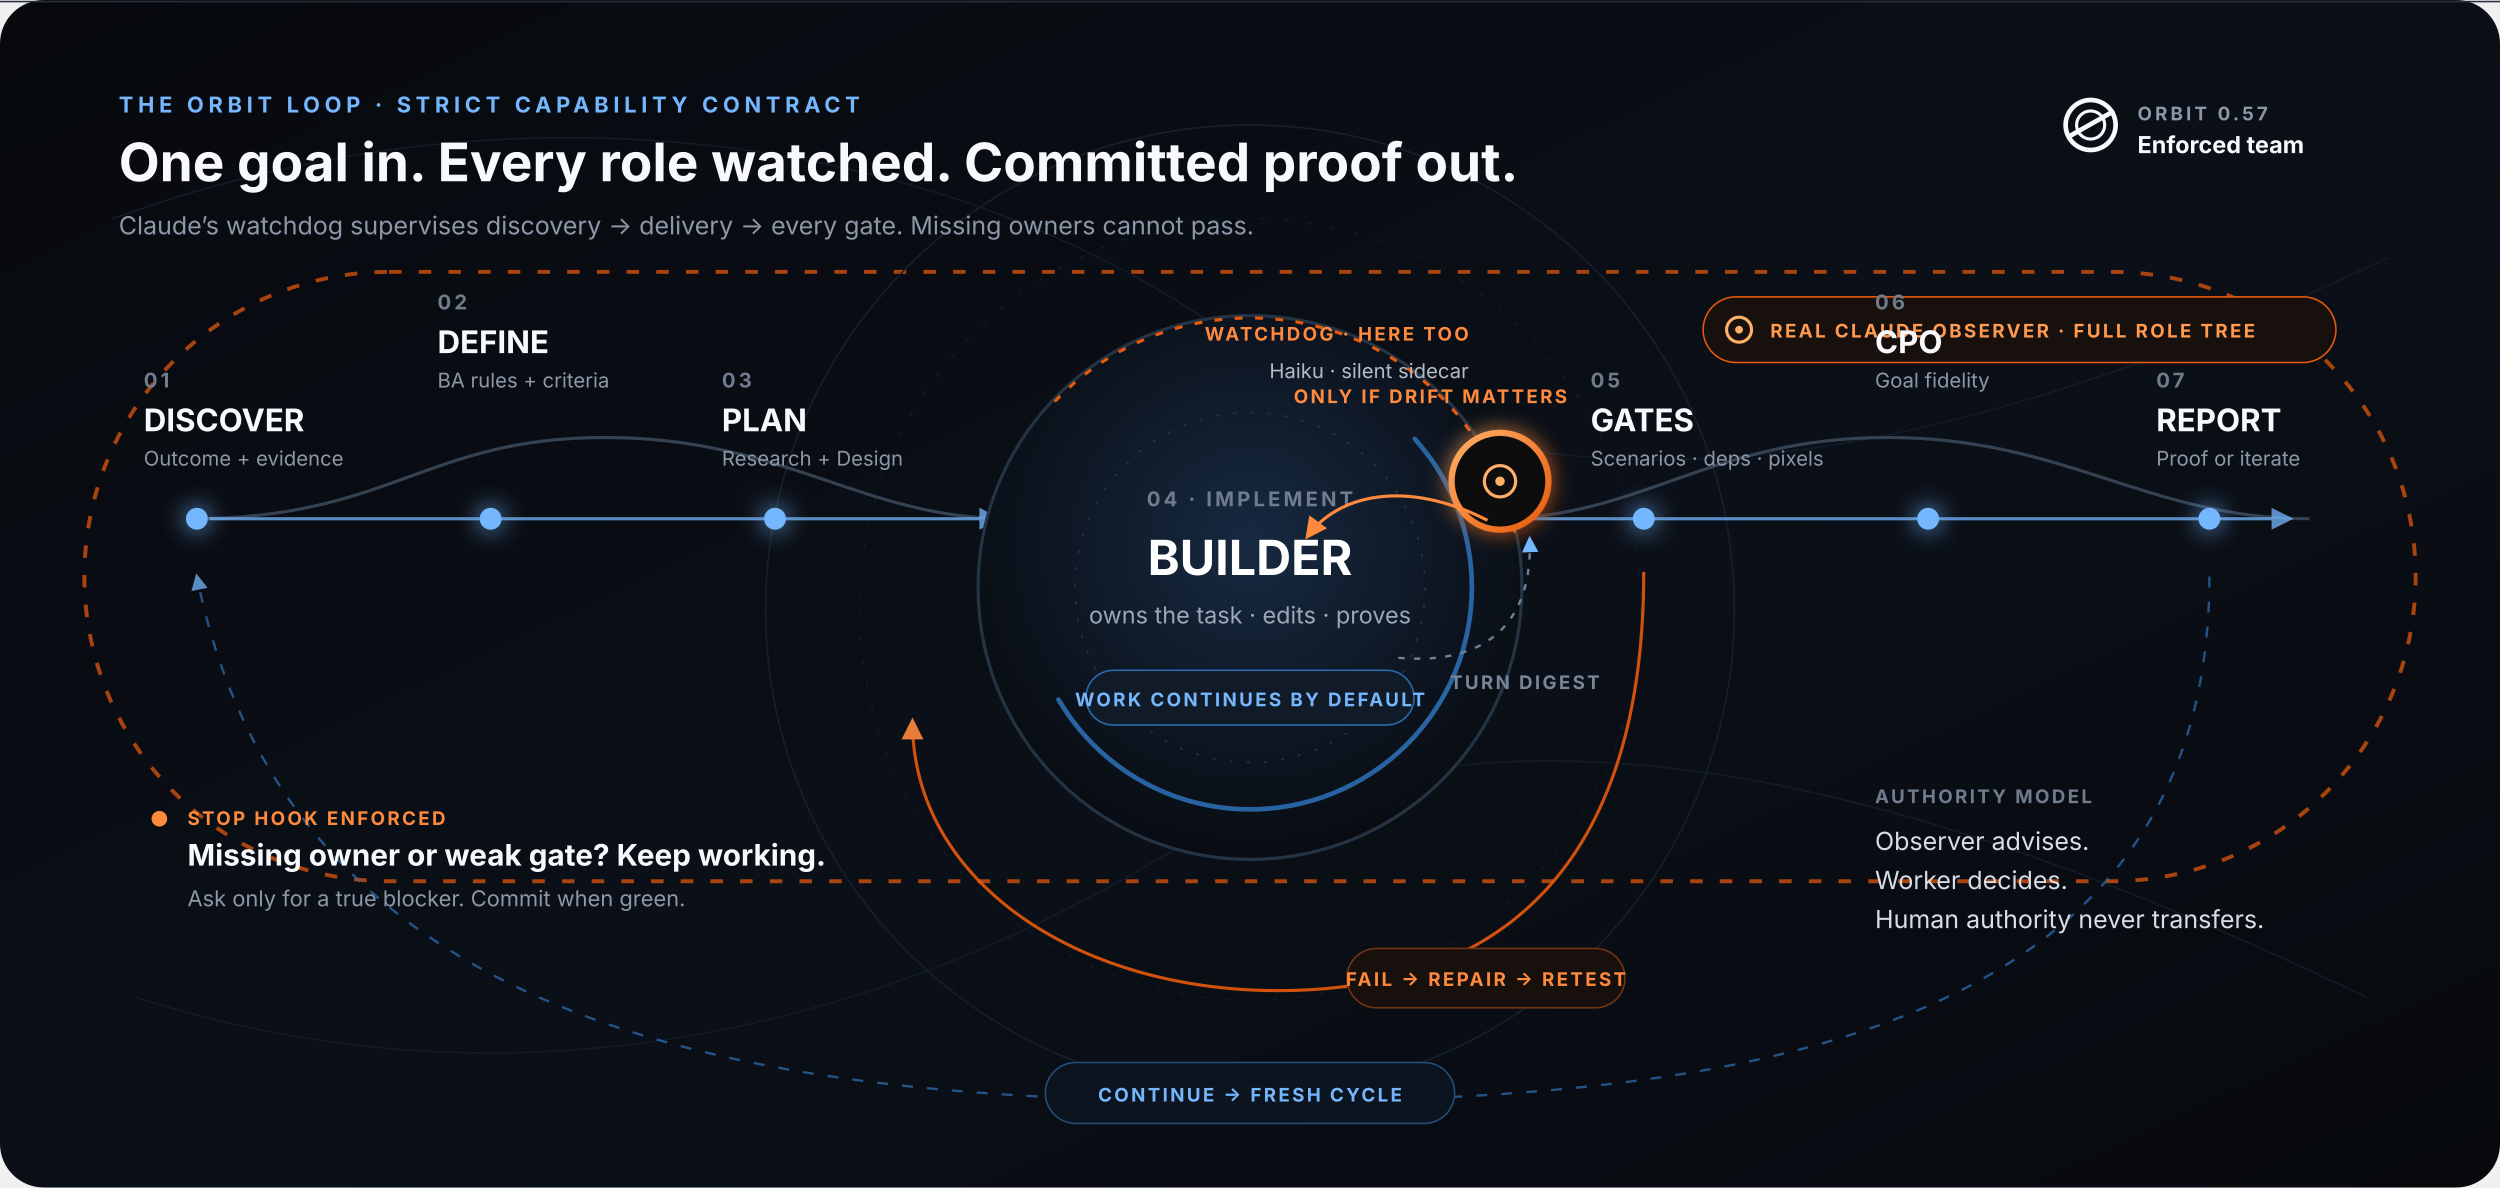
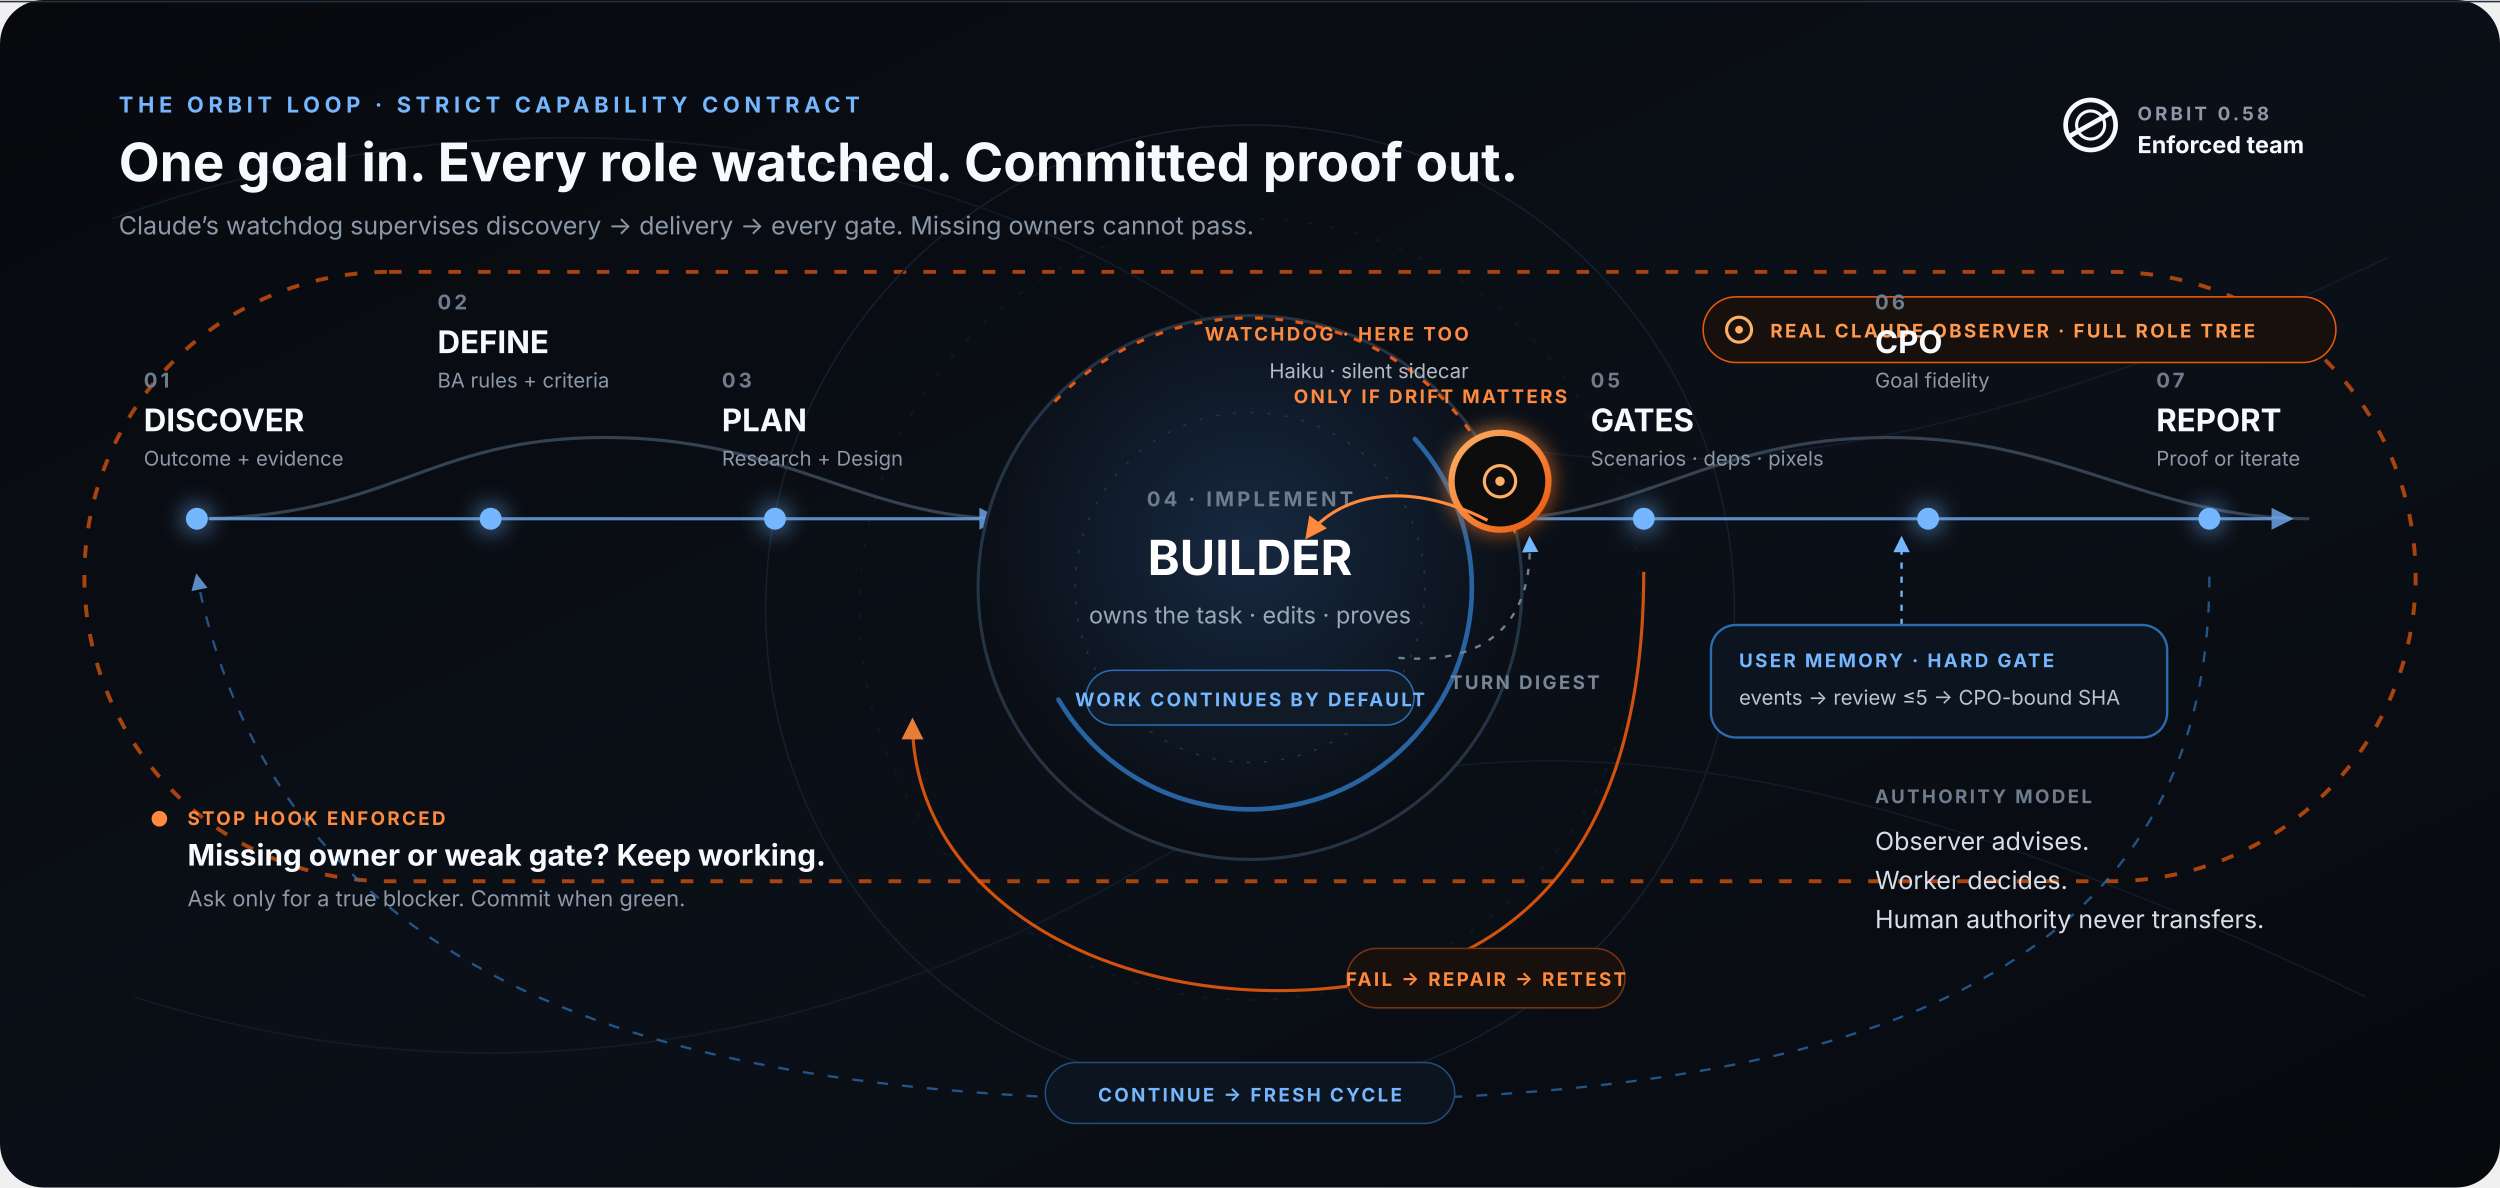
<svg xmlns="http://www.w3.org/2000/svg" width="1600" height="760" viewBox="0 0 1600 760" role="img" aria-labelledby="title desc">
  <defs>
    <linearGradient id="bg" x1="0" y1="0" x2="1" y2="1">
      <stop offset="0" stop-color="#07090d" />
      <stop offset="0.55" stop-color="#0b1018" />
      <stop offset="1" stop-color="#07090d" />
    </linearGradient>
    <linearGradient id="blue" x1="0" y1="0" x2="1" y2="1">
      <stop offset="0" stop-color="#75b7ff" />
      <stop offset="1" stop-color="#2b6cb0" />
    </linearGradient>
    <linearGradient id="orange" x1="0" y1="0" x2="1" y2="1">
      <stop offset="0" stop-color="#ffb067" />
      <stop offset="1" stop-color="#e8590c" />
    </linearGradient>
    <radialGradient id="core" cx="50%" cy="42%" r="65%">
      <stop offset="0" stop-color="#172941" />
      <stop offset="0.72" stop-color="#0b111a" />
      <stop offset="1" stop-color="#07090d" />
    </radialGradient>
    <filter id="blueGlow" x="-100%" y="-100%" width="300%" height="300%">
      <feGaussianBlur stdDeviation="8" result="blur" />
      <feMerge>
        <feMergeNode in="blur" />
        <feMergeNode in="SourceGraphic" />
      </feMerge>
    </filter>
    <filter id="orangeGlow" x="-100%" y="-100%" width="300%" height="300%">
      <feGaussianBlur stdDeviation="6" result="blur" />
      <feMerge>
        <feMergeNode in="blur" />
        <feMergeNode in="SourceGraphic" />
      </feMerge>
    </filter>
    <marker id="arrowBlue" viewBox="0 0 10 10" refX="8" refY="5" markerWidth="7" markerHeight="7" orient="auto-start-reverse">
      <path d="M 0 0 L 10 5 L 0 10 z" fill="#75b7ff" />
    </marker>
    <marker id="arrowOrange" viewBox="0 0 10 10" refX="8" refY="5" markerWidth="7" markerHeight="7" orient="auto-start-reverse">
      <path d="M 0 0 L 10 5 L 0 10 z" fill="#ff8a3d" />
    </marker>
    <style>
      .sans { font-family: Inter, ui-sans-serif, system-ui, -apple-system, BlinkMacSystemFont, "Segoe UI", sans-serif; }
      .mono { font-family: "SFMono-Regular", Consolas, "Liberation Mono", monospace; }
      .eyebrow { font-size: 14px; font-weight: 700; letter-spacing: 3px; }
      .stageNo { font-size: 13px; font-weight: 700; letter-spacing: 2px; fill: #6f7c8d; }
      .stageName { font-size: 20px; font-weight: 680; fill: #f7f9fc; }
      .stageNote { font-size: 13px; fill: #8c98a8; }
      .tiny { font-size: 12px; font-weight: 650; letter-spacing: 1.5px; }
    </style>
  </defs>
  <rect width="1600" height="760" rx="28" fill="url(#bg)" />
  <rect x="54" y="174" width="1492" height="390" rx="195" fill="none" stroke="#e8590c" stroke-width="2.5" stroke-dasharray="8 11" opacity=".72" />
  <path d="M0 1H1600" stroke="#27313d" />
  <circle cx="800" cy="390" r="310" fill="none" stroke="#14202d" stroke-width="1" />
  <circle cx="800" cy="390" r="250" fill="none" stroke="#101a25" stroke-width="1" stroke-dasharray="3 12" />
  <path d="M72 140C330 46 600 86 780 210C965 337 1204 319 1528 165" fill="none" stroke="#111c28" stroke-width="1" />
  <path d="M86 638C333 717 561 655 734 554C938 436 1184 480 1514 638" fill="none" stroke="#111c28" stroke-width="1" />
  <g class="sans">
    <text x="76" y="72" class="eyebrow" fill="#75b7ff">THE ORBIT LOOP · STRICT CAPABILITY CONTRACT</text>
    <text x="76" y="116" font-size="34" font-weight="720" fill="#f7f9fc">One goal in. Every role watched. Committed proof out.</text>
    <text x="76" y="150" font-size="16" fill="#8c98a8">Claude’s watchdog supervises discovery → delivery → every gate. Missing owners cannot pass.</text>
    <g transform="translate(1320 62)">
      <circle cx="18" cy="18" r="16" fill="none" stroke="#f7f9fc" stroke-width="3" />
      <circle cx="18" cy="18" r="9" fill="none" stroke="#f7f9fc" stroke-width="2" />
      <path d="M3 26L33 9" stroke="#f7f9fc" stroke-width="3" />
-       <text x="48" y="15" font-size="12" font-weight="700" letter-spacing="2" fill="#8c98a8">ORBIT 0.57</text>
+       <text x="48" y="15" font-size="12" font-weight="700" letter-spacing="2" fill="#8c98a8">ORBIT 0.58</text>
      <text x="48" y="36" font-size="15" font-weight="650" fill="#f7f9fc">Enforced team</text>
    </g>
  </g>
  <g class="sans" transform="translate(1090 190)">
    <rect width="405" height="42" rx="21" fill="#18100c" stroke="#e8590c" />
    <circle cx="23" cy="21" r="8" fill="none" stroke="#ffb067" stroke-width="2" />
    <circle cx="23" cy="21" r="2.5" fill="#ffb067" />
    <text x="43" y="26" class="tiny" fill="#ff9a50">REAL CLAUDE OBSERVER · FULL ROLE TREE</text>
  </g>
  <path d="M122 332C250 332 272 280 387 280S552 332 646 332" fill="none" stroke="#354252" stroke-width="2" />
  <path d="M956 332C1050 332 1094 280 1208 280S1374 332 1478 332" fill="none" stroke="#354252" stroke-width="2" />
  <path d="M134 332H638" fill="none" stroke="#75b7ff" stroke-width="2" marker-end="url(#arrowBlue)" opacity=".75" />
  <path d="M962 332H1465" fill="none" stroke="#75b7ff" stroke-width="2" marker-end="url(#arrowBlue)" opacity=".75" />
  <g class="sans">
    <g transform="translate(92 248)">
      <circle cx="34" cy="84" r="7" fill="#75b7ff" filter="url(#blueGlow)" />
      <text x="0" y="0" class="stageNo">01</text>
      <text x="0" y="28" class="stageName">DISCOVER</text>
      <text x="0" y="50" class="stageNote">Outcome + evidence</text>
    </g>
    <g transform="translate(280 198)">
      <circle cx="34" cy="134" r="7" fill="#75b7ff" filter="url(#blueGlow)" />
      <text x="0" y="0" class="stageNo">02</text>
      <text x="0" y="28" class="stageName">DEFINE</text>
      <text x="0" y="50" class="stageNote">BA rules + criteria</text>
    </g>
    <g transform="translate(462 248)">
      <circle cx="34" cy="84" r="7" fill="#75b7ff" filter="url(#blueGlow)" />
      <text x="0" y="0" class="stageNo">03</text>
      <text x="0" y="28" class="stageName">PLAN</text>
      <text x="0" y="50" class="stageNote">Research + Design</text>
    </g>
  </g>
  <g transform="translate(800 376)">
    <circle r="174" fill="url(#core)" stroke="#253445" stroke-width="2" />
    <circle r="142" fill="none" stroke="#2b6cb0" stroke-width="3" stroke-dasharray="475 420" stroke-linecap="round" transform="rotate(-42)" opacity=".9" />
    <circle r="112" fill="none" stroke="#253445" stroke-width="1" stroke-dasharray="2 9" />
    <g class="sans" text-anchor="middle">
      <text y="-52" class="stageNo" fill="#75b7ff">04 · IMPLEMENT</text>
      <text y="-8" font-size="31" font-weight="740" fill="#ffffff">BUILDER</text>
      <text y="23" font-size="15" fill="#9ba8b8">owns the task · edits · proves</text>
      <rect x="-105" y="53" width="210" height="35" rx="17.5" fill="#111b27" stroke="#2b6cb0" />
      <text y="76" class="tiny" fill="#75b7ff">WORK CONTINUES BY DEFAULT</text>
    </g>
    <path d="M-125 -119A173 173 0 0 1 169 -37" fill="none" stroke="#e8590c" stroke-width="2" stroke-dasharray="5 8" marker-end="url(#arrowOrange)" />
    <g transform="translate(160 -68)" filter="url(#orangeGlow)">
      <circle r="31" fill="#11100e" stroke="url(#orange)" stroke-width="4" />
      <circle r="10" fill="none" stroke="#ffb067" stroke-width="2" />
      <circle r="3" fill="#ffb067" />
    </g>
    <g class="sans" transform="translate(140 -158)" text-anchor="end">
      <text class="tiny" fill="#ff8a3d">WATCHDOG · HERE TOO</text>
      <text y="24" font-size="13" fill="#b2bbc7">Haiku · silent sidecar</text>
    </g>
    <path d="M95 45C152 50 181 22 179 -31" fill="none" stroke="#738194" stroke-width="1.5" stroke-dasharray="4 6" marker-end="url(#arrowBlue)" />
    <path d="M152 -43C99 -70 56 -59 37 -33" fill="none" stroke="#ff8a3d" stroke-width="2" marker-end="url(#arrowOrange)" />
    <g class="sans">
      <text x="128" y="65" class="tiny" fill="#788596">TURN DIGEST</text>
      <text x="28" y="-118" class="tiny" fill="#ff8a3d">ONLY IF DRIFT MATTERS</text>
    </g>
  </g>
  <g class="sans">
    <g transform="translate(1018 248)">
      <circle cx="34" cy="84" r="7" fill="#75b7ff" filter="url(#blueGlow)" />
      <text x="0" y="0" class="stageNo">05</text>
      <text x="0" y="28" class="stageName">GATES</text>
      <text x="0" y="50" class="stageNote">Scenarios · deps · pixels</text>
    </g>
    <g transform="translate(1200 198)">
      <circle cx="34" cy="134" r="7" fill="#75b7ff" filter="url(#blueGlow)" />
      <text x="0" y="0" class="stageNo">06</text>
      <text x="0" y="28" class="stageName">CPO</text>
      <text x="0" y="50" class="stageNote">Goal fidelity</text>
    </g>
    <g transform="translate(1380 248)">
      <circle cx="34" cy="84" r="7" fill="#75b7ff" filter="url(#blueGlow)" />
      <text x="0" y="0" class="stageNo">07</text>
      <text x="0" y="28" class="stageName">REPORT</text>
      <text x="0" y="50" class="stageNote">Proof or iterate</text>
    </g>
  </g>
  <g class="sans">
+     <g transform="translate(1095 400)">
+       <path d="M122 0V-55" stroke="#75b7ff" stroke-width="1.5" stroke-dasharray="4 5" marker-end="url(#arrowBlue)" />
+       <rect width="292" height="72" rx="16" fill="#0c1420" stroke="#2b6cb0" stroke-width="1.5" />
+       <text x="18" y="27" class="tiny" fill="#75b7ff">USER MEMORY · HARD GATE</text>
+       <text x="18" y="51" font-size="13" fill="#b9c5d3">events → review ≤5 → CPO-bound SHA</text>
+     </g>
    <path d="M1052 366C1052 566 949 634 818 634C688 634 584 563 584 462" fill="none" stroke="#e8590c" stroke-width="2" marker-end="url(#arrowOrange)" opacity=".9" />
    <rect x="862" y="607" width="178" height="38" rx="19" fill="#18100c" stroke="#743414" />
    <text x="951" y="631" text-anchor="middle" class="tiny" fill="#ff8a3d">FAIL → REPAIR → RETEST</text>
    <path d="M1414 369C1414 665 1112 705 800 705C488 705 186 665 126 369" fill="none" stroke="#2b6cb0" stroke-width="1.5" stroke-dasharray="7 9" marker-end="url(#arrowBlue)" opacity=".75" />
    <rect x="669" y="680" width="262" height="39" rx="19.5" fill="#0c1420" stroke="#244d78" />
    <text x="800" y="705" text-anchor="middle" class="tiny" fill="#75b7ff">CONTINUE → FRESH CYCLE</text>
    <g transform="translate(92 514)">
      <circle cx="10" cy="10" r="5" fill="#ff8a3d" />
      <text x="28" y="14" class="tiny" fill="#ff8a3d">STOP HOOK ENFORCED</text>
      <text x="28" y="40" font-size="19" font-weight="680" fill="#f7f9fc">Missing owner or weak gate? Keep working.</text>
      <text x="28" y="66" font-size="14" fill="#8c98a8">Ask only for a true blocker. Commit when green.</text>
    </g>
    <g transform="translate(1200 514)">
      <text class="tiny" fill="#6f7c8d">AUTHORITY MODEL</text>
      <text y="30" font-size="16" fill="#d8dee7">Observer advises.</text>
      <text y="55" font-size="16" fill="#d8dee7">Worker decides.</text>
      <text y="80" font-size="16" fill="#d8dee7">Human authority never transfers.</text>
    </g>
  </g>
</svg>
